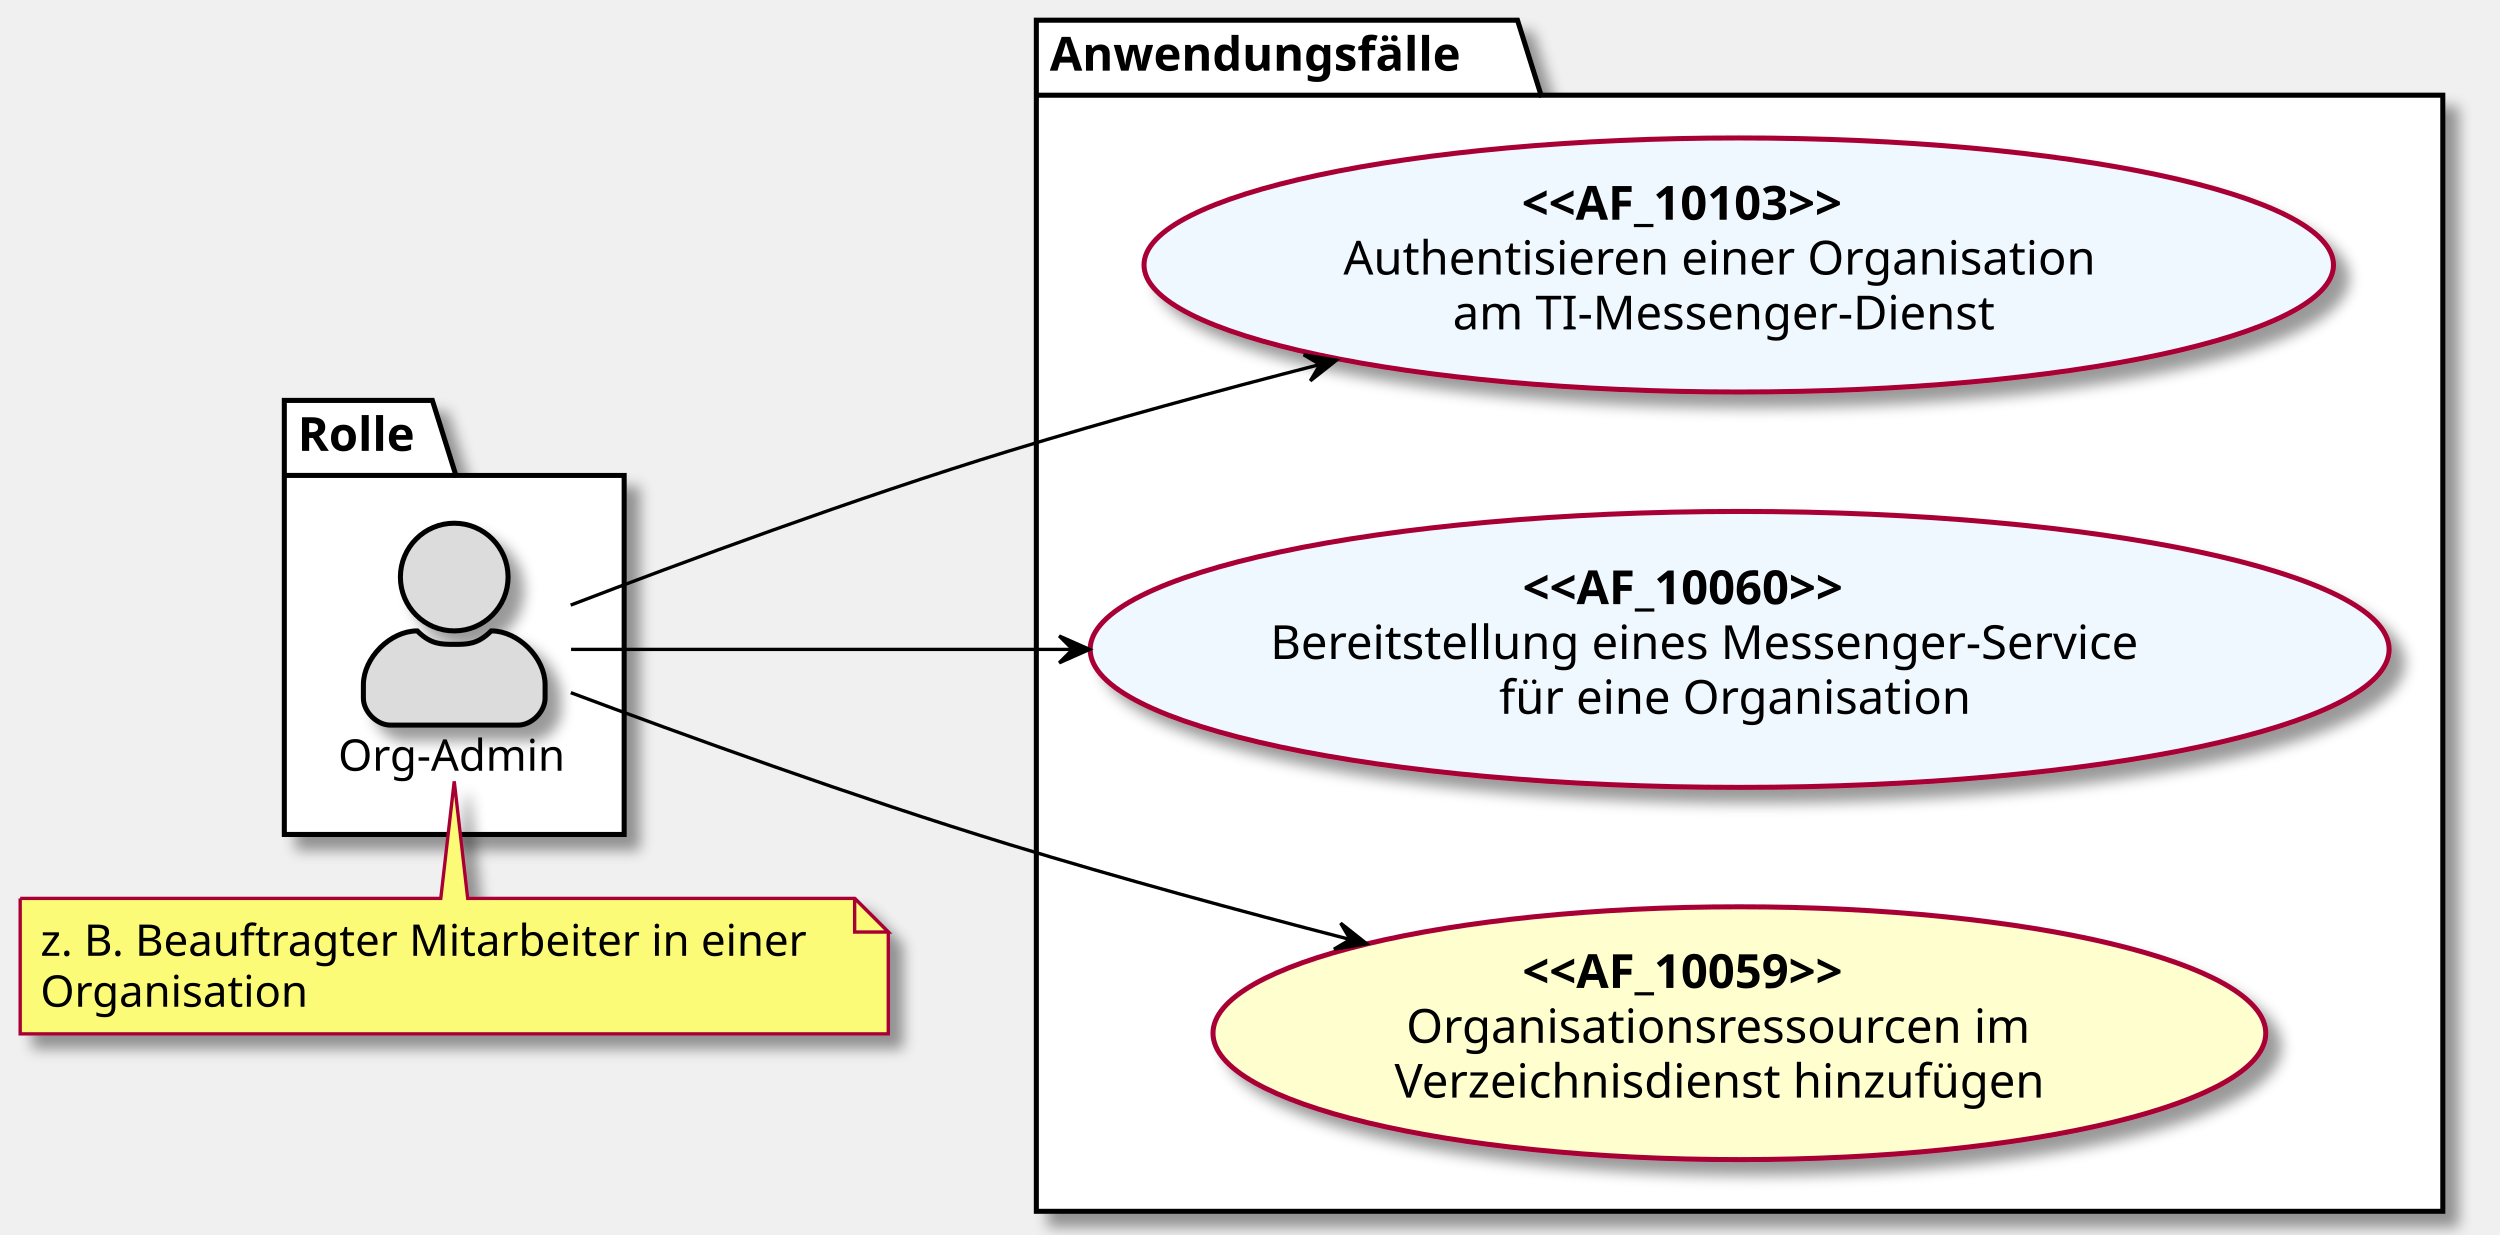
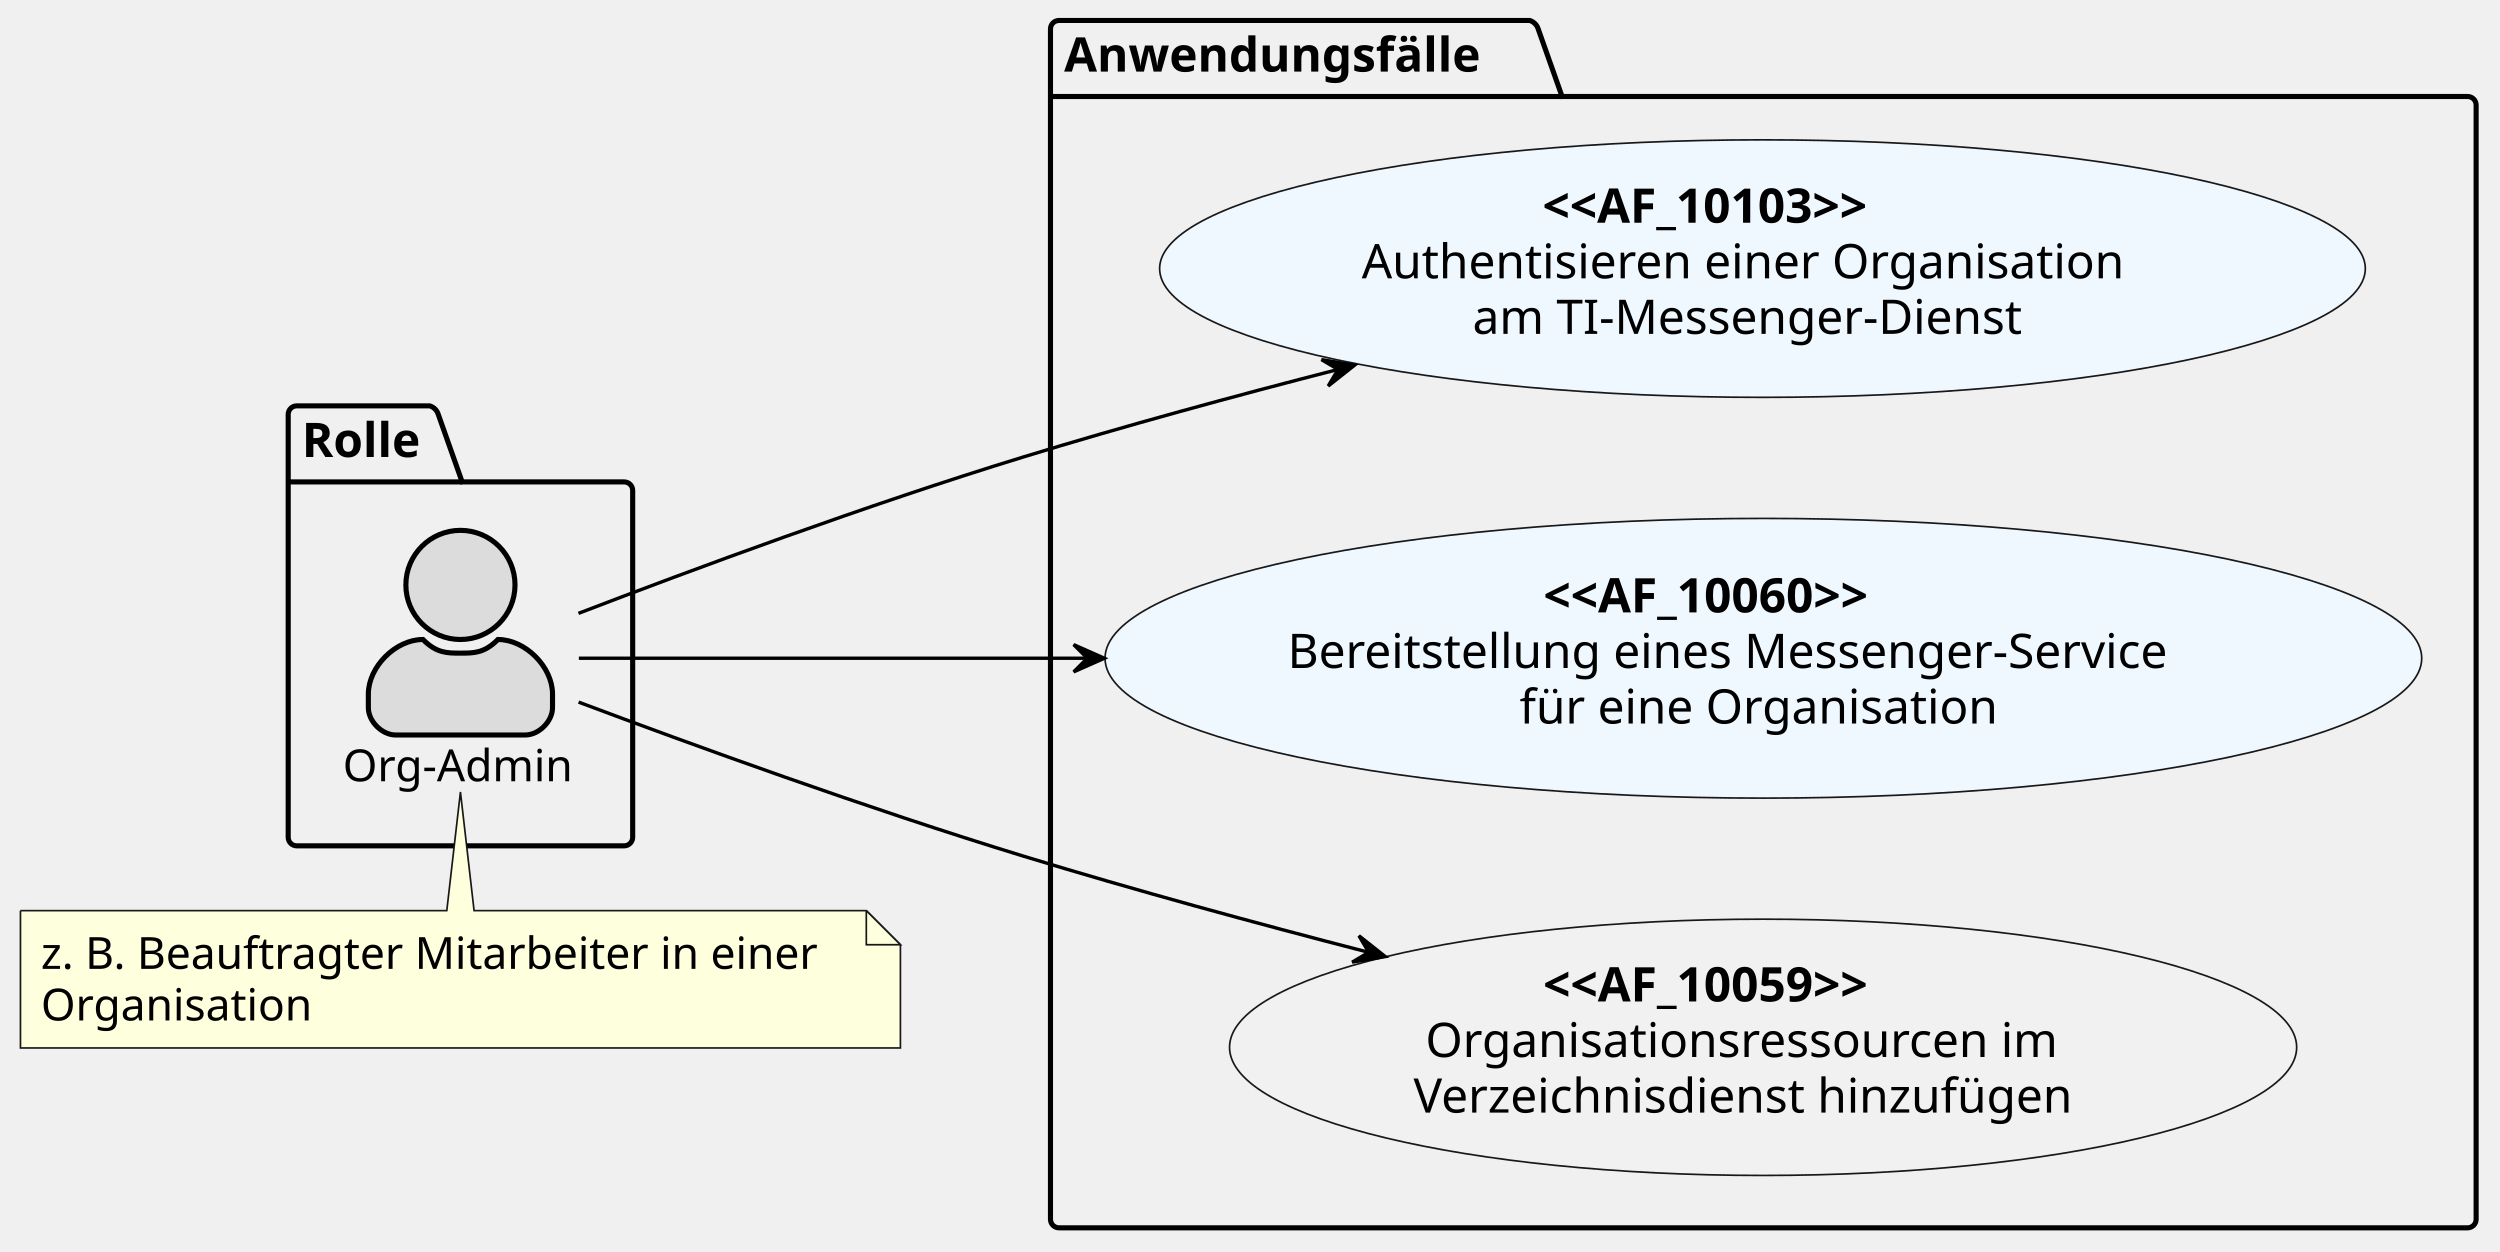
- <svg xmlns="http://www.w3.org/2000/svg" contentScriptType="application/ecmascript" contentStyleType="text/css" height="734px" preserveAspectRatio="none" style="width:1486px;height:734px;background:#FFFFFF;" version="1.1" viewBox="0 0 1486 734" width="1486px" zoomAndPan="magnify">
-   <defs>
-     <filter height="300%" id="f17ybwhxvpww5y" width="300%" x="-1" y="-1">
-       <feGaussianBlur result="blurOut" stdDeviation="4.0" />
-       <feColorMatrix in="blurOut" result="blurOut2" type="matrix" values="0 0 0 0 0 0 0 0 0 0 0 0 0 0 0 0 0 0 .4 0" />
-       <feOffset dx="8.0" dy="8.0" in="blurOut2" result="blurOut3" />
-       <feBlend in="SourceGraphic" in2="blurOut3" mode="normal" />
-     </filter>
-   </defs>
+ <svg xmlns="http://www.w3.org/2000/svg" contentStyleType="text/css" height="734px" preserveAspectRatio="none" style="width:1466px;height:734px;background:#FFFFFF;" version="1.1" viewBox="0 0 1466 734" width="1466px" zoomAndPan="magnify">
+   <defs />
  <g>
-     <polygon fill="#FFFFFF" filter="url(#f17ybwhxvpww5y)" points="169,238,257,238,271,282.594,371,282.594,371,496,169,496,169,238" style="stroke:#000000;stroke-width:3.0;" />
-     <line style="stroke:#000000;stroke-width:3.0;" x1="169" x2="271" y1="282.594" y2="282.594" />
-     <text fill="#000000" font-family="sans-serif" font-size="28" font-weight="bold" lengthAdjust="spacing" textLength="76" x="177" y="267.99">Rolle</text>
-     <polygon fill="#FFFFFF" filter="url(#f17ybwhxvpww5y)" points="616,12,902,12,916,56.594,1452,56.594,1452,720,616,720,616,12" style="stroke:#000000;stroke-width:3.0;" />
-     <line style="stroke:#000000;stroke-width:3.0;" x1="616" x2="916" y1="56.594" y2="56.594" />
-     <text fill="#000000" font-family="sans-serif" font-size="28" font-weight="bold" lengthAdjust="spacing" textLength="274" x="624" y="41.99">Anwendungsfälle</text>
-     <ellipse cx="270" cy="343" fill="#DCDCDC" filter="url(#f17ybwhxvpww5y)" rx="32" ry="32" style="stroke:#000000;stroke-width:3.0;" />
-     <path d="M270,383 C278,383 284,383 292,375 C308,375 324,391 324,407 L324,415 C324,423 316,431 308,431 L232,431 C224,431 216,423 216,415 L216,407 C216,391 232,375 248,375 C256,383 262,383 270,383 " fill="#DCDCDC" filter="url(#f17ybwhxvpww5y)" style="stroke:#000000;stroke-width:3.0;" />
-     <text fill="#000000" font-family="Aapex" font-size="26" lengthAdjust="spacing" textLength="138" x="201" y="458.134">Org-Admin</text>
-     <ellipse cx="1033.514" cy="157.503" fill="#F0F8FF" filter="url(#f17ybwhxvpww5y)" rx="353.514" ry="75.503" style="stroke:#A80036;stroke-width:3.0;" />
-     <text fill="#000000" font-family="sans-serif" font-size="28" font-weight="bold" lengthAdjust="spacing" textLength="250" x="904.514" y="130.602">&lt;&lt;AF_10103&gt;&gt;</text>
-     <text fill="#000000" font-family="sans-serif" font-size="28" lengthAdjust="spacing" textLength="0" x="1162.514" y="130.602" />
-     <text fill="#000000" font-family="sans-serif" font-size="28" lengthAdjust="spacing" textLength="462" x="798.514" y="163.196">Authentisieren einer Organisation</text>
-     <text fill="#000000" font-family="sans-serif" font-size="28" lengthAdjust="spacing" textLength="340" x="863.514" y="195.79">am TI-Messenger-Dienst</text>
-     <ellipse cx="1034.05" cy="386.01" fill="#F0F8FF" filter="url(#f17ybwhxvpww5y)" rx="386.05" ry="82.01" style="stroke:#A80036;stroke-width:3.0;" />
-     <text fill="#000000" font-family="sans-serif" font-size="28" font-weight="bold" lengthAdjust="spacing" textLength="250" x="905.05" y="359.11">&lt;&lt;AF_10060&gt;&gt;</text>
-     <text fill="#000000" font-family="sans-serif" font-size="28" lengthAdjust="spacing" textLength="0" x="1163.05" y="359.11" />
-     <text fill="#000000" font-family="sans-serif" font-size="28" lengthAdjust="spacing" textLength="550" x="755.05" y="391.703">Bereitstellung eines Messenger-Service</text>
-     <text fill="#000000" font-family="sans-serif" font-size="28" lengthAdjust="spacing" textLength="286" x="891.05" y="424.297">für eine Organisation</text>
-     <ellipse cx="1033.884" cy="614.142" fill="#FEFECE" filter="url(#f17ybwhxvpww5y)" rx="312.884" ry="75.142" style="stroke:#A80036;stroke-width:3.0;" />
-     <text fill="#000000" font-family="sans-serif" font-size="28" font-weight="bold" lengthAdjust="spacing" textLength="250" x="904.884" y="587.241">&lt;&lt;AF_10059&gt;&gt;</text>
-     <text fill="#000000" font-family="sans-serif" font-size="28" lengthAdjust="spacing" textLength="0" x="1162.884" y="587.241" />
-     <text fill="#000000" font-family="sans-serif" font-size="28" lengthAdjust="spacing" textLength="388" x="835.884" y="619.835">Organisationsressourcen im</text>
-     <text fill="#000000" font-family="sans-serif" font-size="28" lengthAdjust="spacing" textLength="410" x="828.884" y="652.429">Verzeichnisdienst hinzufügen</text>
-     <path d="M12,534 L12,614.531 A0,0 0 0 0 12,614.531 L528,614.531 A0,0 0 0 0 528,614.531 L528,554 L508,534 L278,534 L270,464.42 L262,534 L12,534 A0,0 0 0 0 12,534 " fill="#FBFB77" filter="url(#f17ybwhxvpww5y)" style="stroke:#A80036;stroke-width:2.0;" />
-     <path d="M508,534 L508,554 L528,554 L508,534 " fill="#FBFB77" style="stroke:#A80036;stroke-width:2.0;" />
-     <text fill="#000000" font-family="sans-serif" font-size="26" lengthAdjust="spacing" textLength="474" x="24" y="568.134">z. B. Beauftragter Mitarbeiter in einer</text>
-     <text fill="#000000" font-family="sans-serif" font-size="26" lengthAdjust="spacing" textLength="162" x="24" y="598.399">Organisation</text>
-     <path d="M339.2,359.68 C405.06,334.4 508.58,296.02 600,268 C659.36,249.82 723.92,232.22 784.62,216.64 " fill="none" id="oa-to-UC1" style="stroke:#000000;stroke-width:2.0;" />
-     <polygon fill="#000000" points="794.32,214.16,774.899,210.872,784.632,216.639,778.865,226.372,794.32,214.16" style="stroke:#000000;stroke-width:2.0;" />
-     <path d="M339.44,386 C408.56,386 521.94,386 637.14,386 " fill="none" id="oa-to-UC2" style="stroke:#000000;stroke-width:2.0;" />
-     <polygon fill="#000000" points="647.58,386,629.58,378,637.58,386,629.58,394,647.58,386" style="stroke:#000000;stroke-width:2.0;" />
-     <path d="M339.28,411.72 C405.18,436.44 508.74,474.08 600,502 C665.06,521.9 736.3,541.32 801.84,558.26 " fill="none" id="oa-to-UC3" style="stroke:#000000;stroke-width:2.0;" />
-     <polygon fill="#000000" points="812.32,560.94,796.874,548.717,802.634,558.454,792.896,564.214,812.32,560.94" style="stroke:#000000;stroke-width:2.0;" />
+     <g id="cluster_Rolle">
+       <path d="M174,238 L252,238 A7.5,7.5 0 0 1 257,243 L271,282.594 L366,282.594 A5,5 0 0 1 371,287.594 L371,491 A5,5 0 0 1 366,496 L174,496 A5,5 0 0 1 169,491 L169,243 A5,5 0 0 1 174,238 " style="stroke:#000000;stroke-width:3.0;fill:none;" />
+       <line style="stroke:#000000;stroke-width:3.0;fill:none;" x1="169" x2="271" y1="282.594" y2="282.594" />
+       <text fill="#000000" font-family="sans-serif" font-size="28" font-weight="bold" lengthAdjust="spacing" textLength="76" x="177" y="267.99">Rolle</text>
+     </g>
+     <g id="cluster_Anwendungsfälle">
+       <path d="M621,12 L897,12 A7.5,7.5 0 0 1 902,17 L916,56.594 L1447,56.594 A5,5 0 0 1 1452,61.594 L1452,715 A5,5 0 0 1 1447,720 L621,720 A5,5 0 0 1 616,715 L616,17 A5,5 0 0 1 621,12 " style="stroke:#000000;stroke-width:3.0;fill:none;" />
+       <line style="stroke:#000000;stroke-width:3.0;fill:none;" x1="616" x2="916" y1="56.594" y2="56.594" />
+       <text fill="#000000" font-family="sans-serif" font-size="28" font-weight="bold" lengthAdjust="spacing" textLength="274" x="624" y="41.99">Anwendungsfälle</text>
+     </g>
+     <g id="elem_oa">
+       <ellipse cx="270" cy="343" fill="#DCDCDC" rx="32" ry="32" style="stroke:#000000;stroke-width:3.0;" />
+       <path d="M270,383 C278,383 284,383 292,375 C308,375 324,391 324,407 L324,415 C324,423 316,431 308,431 L232,431 C224,431 216,423 216,415 L216,407 C216,391 232,375 248,375 C256,383 262,383 270,383 " fill="#DCDCDC" style="stroke:#000000;stroke-width:3.0;" />
+       <text fill="#000000" font-family="Aapex" font-size="26" lengthAdjust="spacing" textLength="138" x="201" y="458.134">Org-Admin</text>
+     </g>
+     <g id="elem_UC1">
+       <ellipse cx="1033.514" cy="157.503" fill="#F0F8FF" rx="353.514" ry="75.503" style="stroke:#181818;stroke-width:1.0;" />
+       <text fill="#000000" font-family="sans-serif" font-size="28" font-weight="bold" lengthAdjust="spacing" textLength="250" x="904.514" y="130.602">&lt;&lt;AF_10103&gt;&gt;</text>
+       <text fill="#000000" font-family="sans-serif" font-size="28" lengthAdjust="spacing" textLength="8" x="1154.514" y="130.602"> </text>
+       <text fill="#000000" font-family="sans-serif" font-size="28" lengthAdjust="spacing" textLength="462" x="798.514" y="163.196">Authentisieren einer Organisation</text>
+       <text fill="#000000" font-family="sans-serif" font-size="28" lengthAdjust="spacing" textLength="340" x="863.514" y="195.79">am TI-Messenger-Dienst</text>
+     </g>
+     <g id="elem_UC2">
+       <ellipse cx="1034.05" cy="386.01" fill="#F0F8FF" rx="386.05" ry="82.01" style="stroke:#181818;stroke-width:1.0;" />
+       <text fill="#000000" font-family="sans-serif" font-size="28" font-weight="bold" lengthAdjust="spacing" textLength="250" x="905.05" y="359.11">&lt;&lt;AF_10060&gt;&gt;</text>
+       <text fill="#000000" font-family="sans-serif" font-size="28" lengthAdjust="spacing" textLength="8" x="1155.05" y="359.11"> </text>
+       <text fill="#000000" font-family="sans-serif" font-size="28" lengthAdjust="spacing" textLength="550" x="755.05" y="391.703">Bereitstellung eines Messenger-Service</text>
+       <text fill="#000000" font-family="sans-serif" font-size="28" lengthAdjust="spacing" textLength="286" x="891.05" y="424.297">für eine Organisation</text>
+     </g>
+     <g id="elem_UC3">
+       <ellipse cx="1033.884" cy="614.142" fill="#F1F1F1" rx="312.884" ry="75.142" style="stroke:#181818;stroke-width:1.0;" />
+       <text fill="#000000" font-family="sans-serif" font-size="28" font-weight="bold" lengthAdjust="spacing" textLength="250" x="904.884" y="587.241">&lt;&lt;AF_10059&gt;&gt;</text>
+       <text fill="#000000" font-family="sans-serif" font-size="28" lengthAdjust="spacing" textLength="8" x="1154.884" y="587.241"> </text>
+       <text fill="#000000" font-family="sans-serif" font-size="28" lengthAdjust="spacing" textLength="388" x="835.884" y="619.835">Organisationsressourcen im</text>
+       <text fill="#000000" font-family="sans-serif" font-size="28" lengthAdjust="spacing" textLength="410" x="828.884" y="652.429">Verzeichnisdienst hinzufügen</text>
+     </g>
+     <g id="elem_GMN63">
+       <path d="M12,534 L12,614.531 A0,0 0 0 0 12,614.531 L528,614.531 A0,0 0 0 0 528,614.531 L528,554 L508,534 L278,534 L270,464.42 L262,534 L12,534 A0,0 0 0 0 12,534 " fill="#FEFFDD" style="stroke:#181818;stroke-width:1.0;" />
+       <path d="M508,534 L508,554 L528,554 L508,534 " fill="#FEFFDD" style="stroke:#181818;stroke-width:1.0;" />
+       <text fill="#000000" font-family="sans-serif" font-size="26" lengthAdjust="spacing" textLength="474" x="24" y="568.134">z. B. Beauftragter Mitarbeiter in einer</text>
+       <text fill="#000000" font-family="sans-serif" font-size="26" lengthAdjust="spacing" textLength="162" x="24" y="598.399">Organisation</text>
+     </g>
+     <g id="link_oa_UC1">
+       <path d="M339.2,359.68 C405.06,334.4 508.58,296.02 600,268 C659.36,249.82 723.92,232.22 784.62,216.64 " fill="none" id="oa-to-UC1" style="stroke:#000000;stroke-width:2.0;" />
+       <polygon fill="#000000" points="794.32,214.16,774.899,210.872,784.632,216.639,778.865,226.372,794.32,214.16" style="stroke:#000000;stroke-width:2.0;" />
+     </g>
+     <g id="link_oa_UC2">
+       <path d="M339.44,386 C408.56,386 521.94,386 637.14,386 " fill="none" id="oa-to-UC2" style="stroke:#000000;stroke-width:2.0;" />
+       <polygon fill="#000000" points="647.58,386,629.58,378,637.58,386,629.58,394,647.58,386" style="stroke:#000000;stroke-width:2.0;" />
+     </g>
+     <g id="link_oa_UC3">
+       <path d="M339.28,411.72 C405.18,436.44 508.74,474.08 600,502 C665.06,521.9 736.3,541.32 801.84,558.26 " fill="none" id="oa-to-UC3" style="stroke:#000000;stroke-width:2.0;" />
+       <polygon fill="#000000" points="812.32,560.94,796.874,548.717,802.634,558.454,792.896,564.214,812.32,560.94" style="stroke:#000000;stroke-width:2.0;" />
+     </g>
  </g>
</svg>
